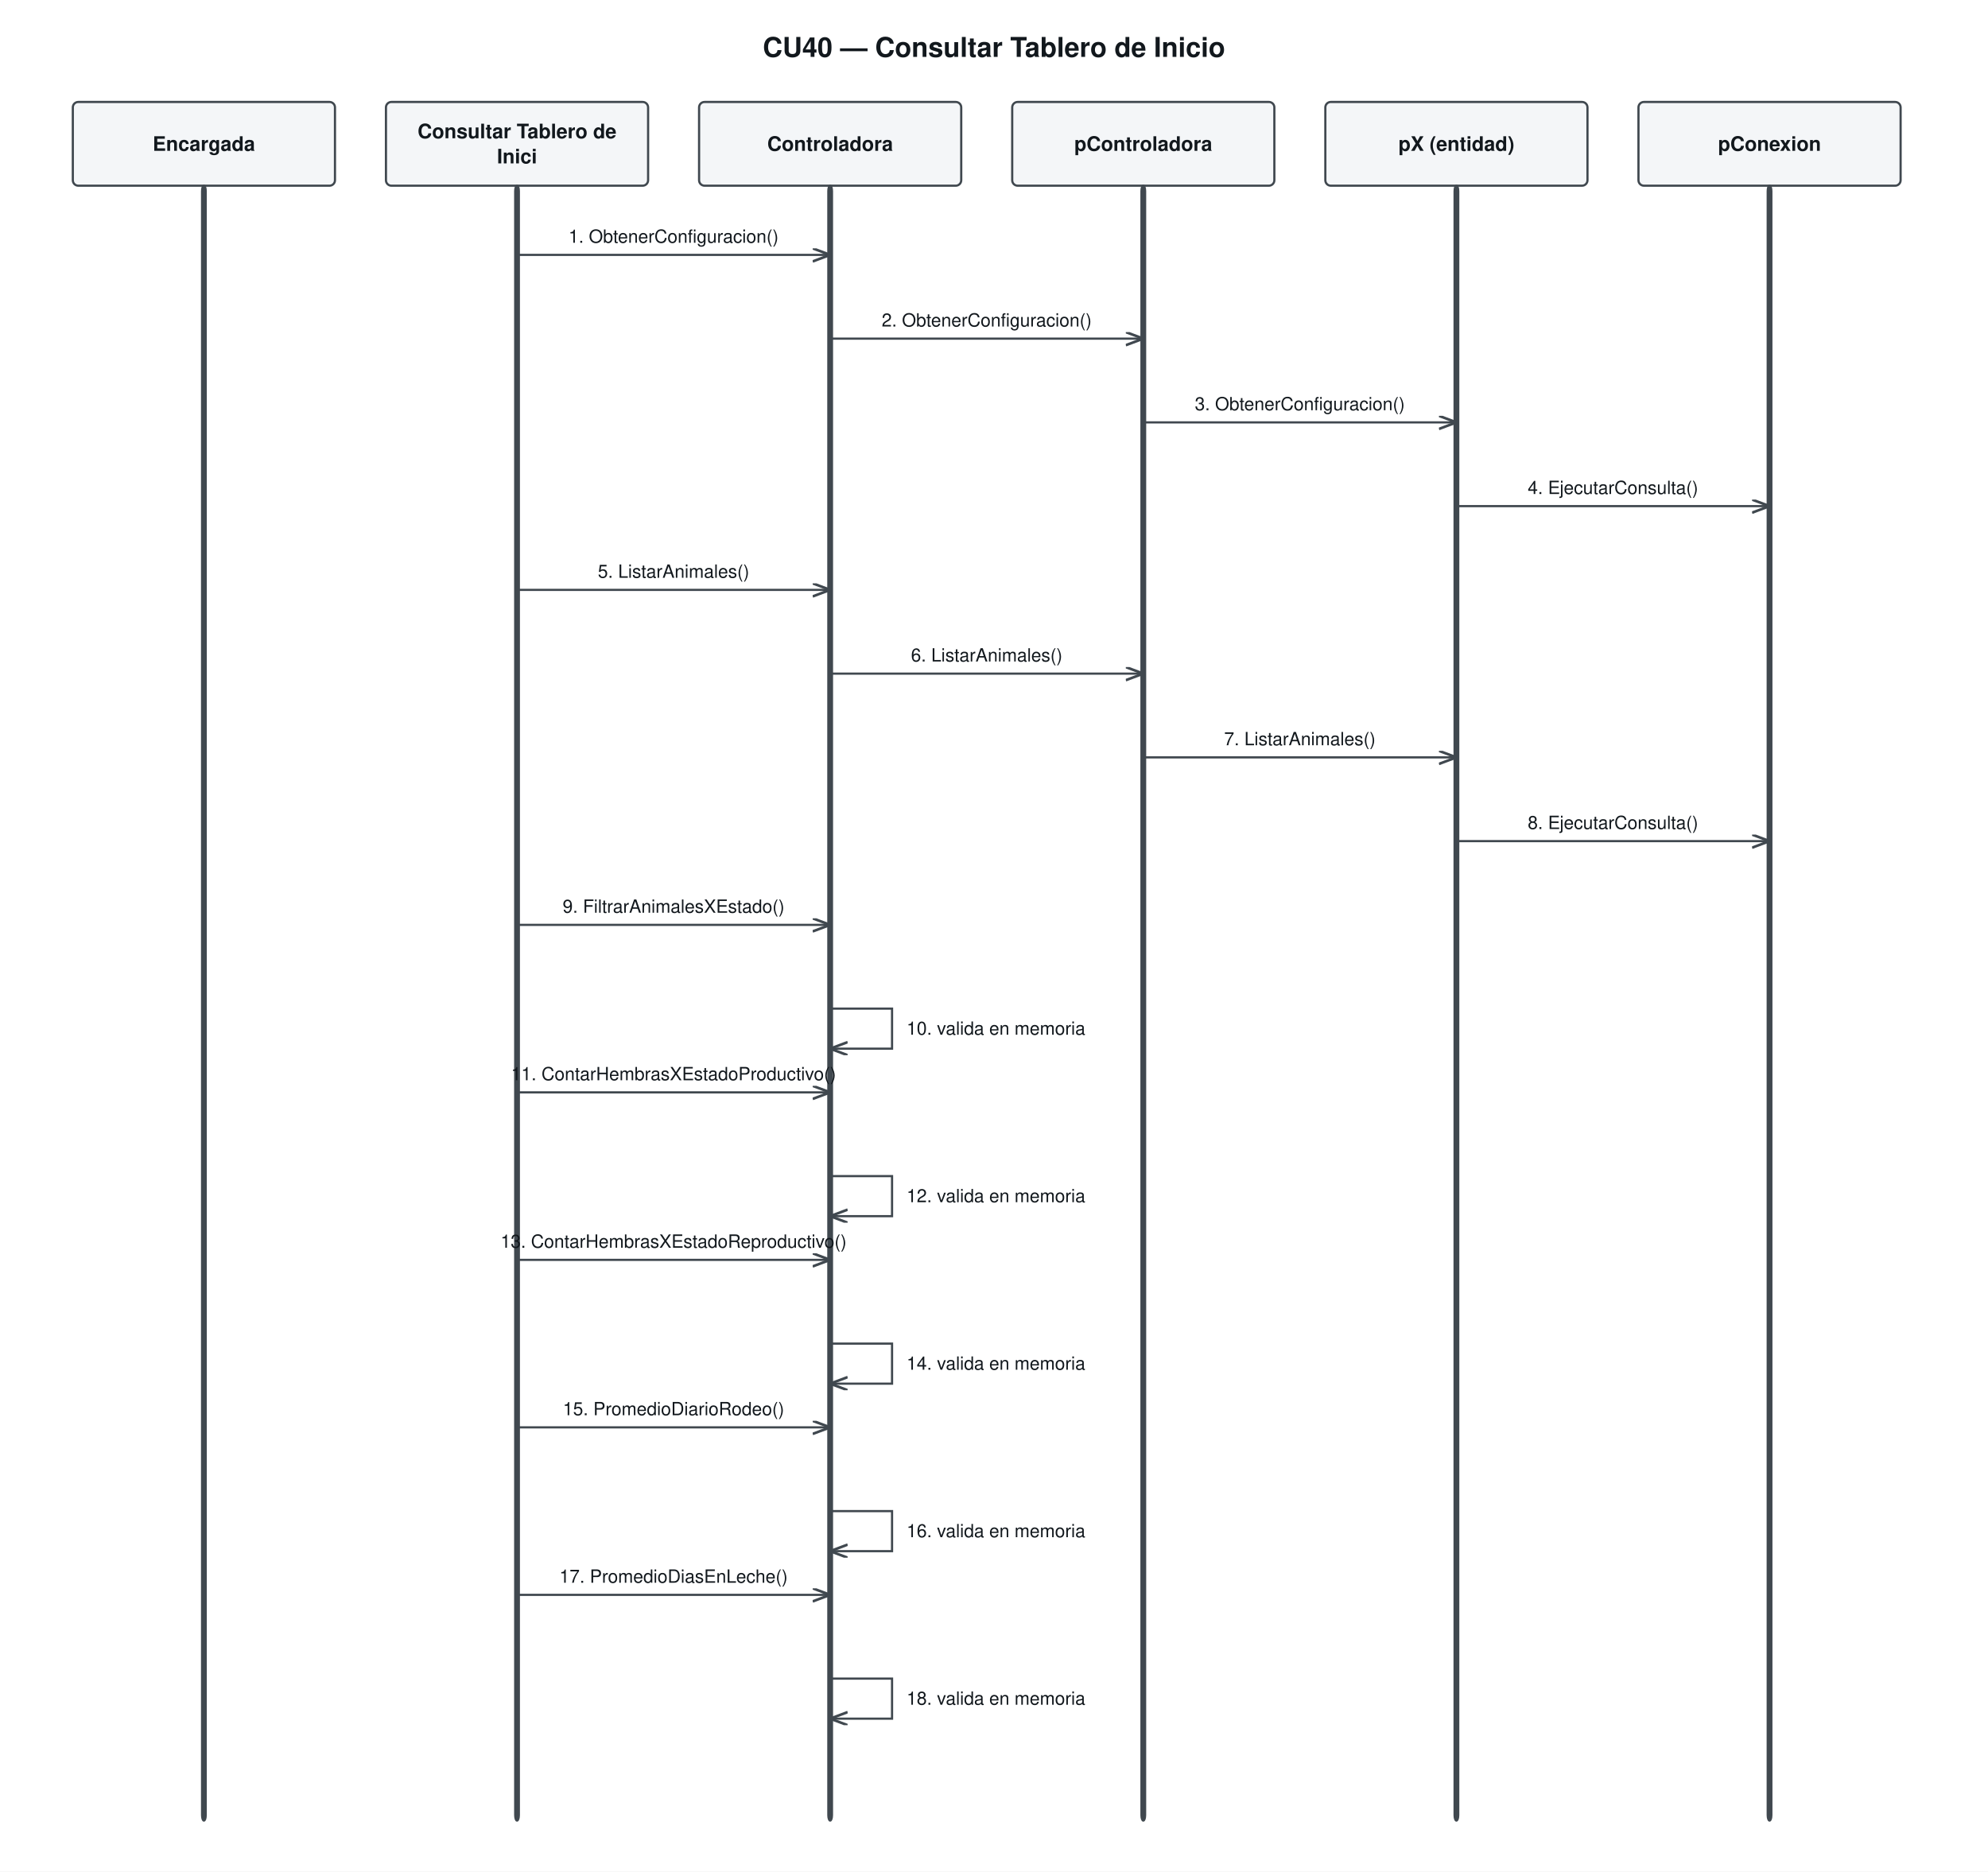
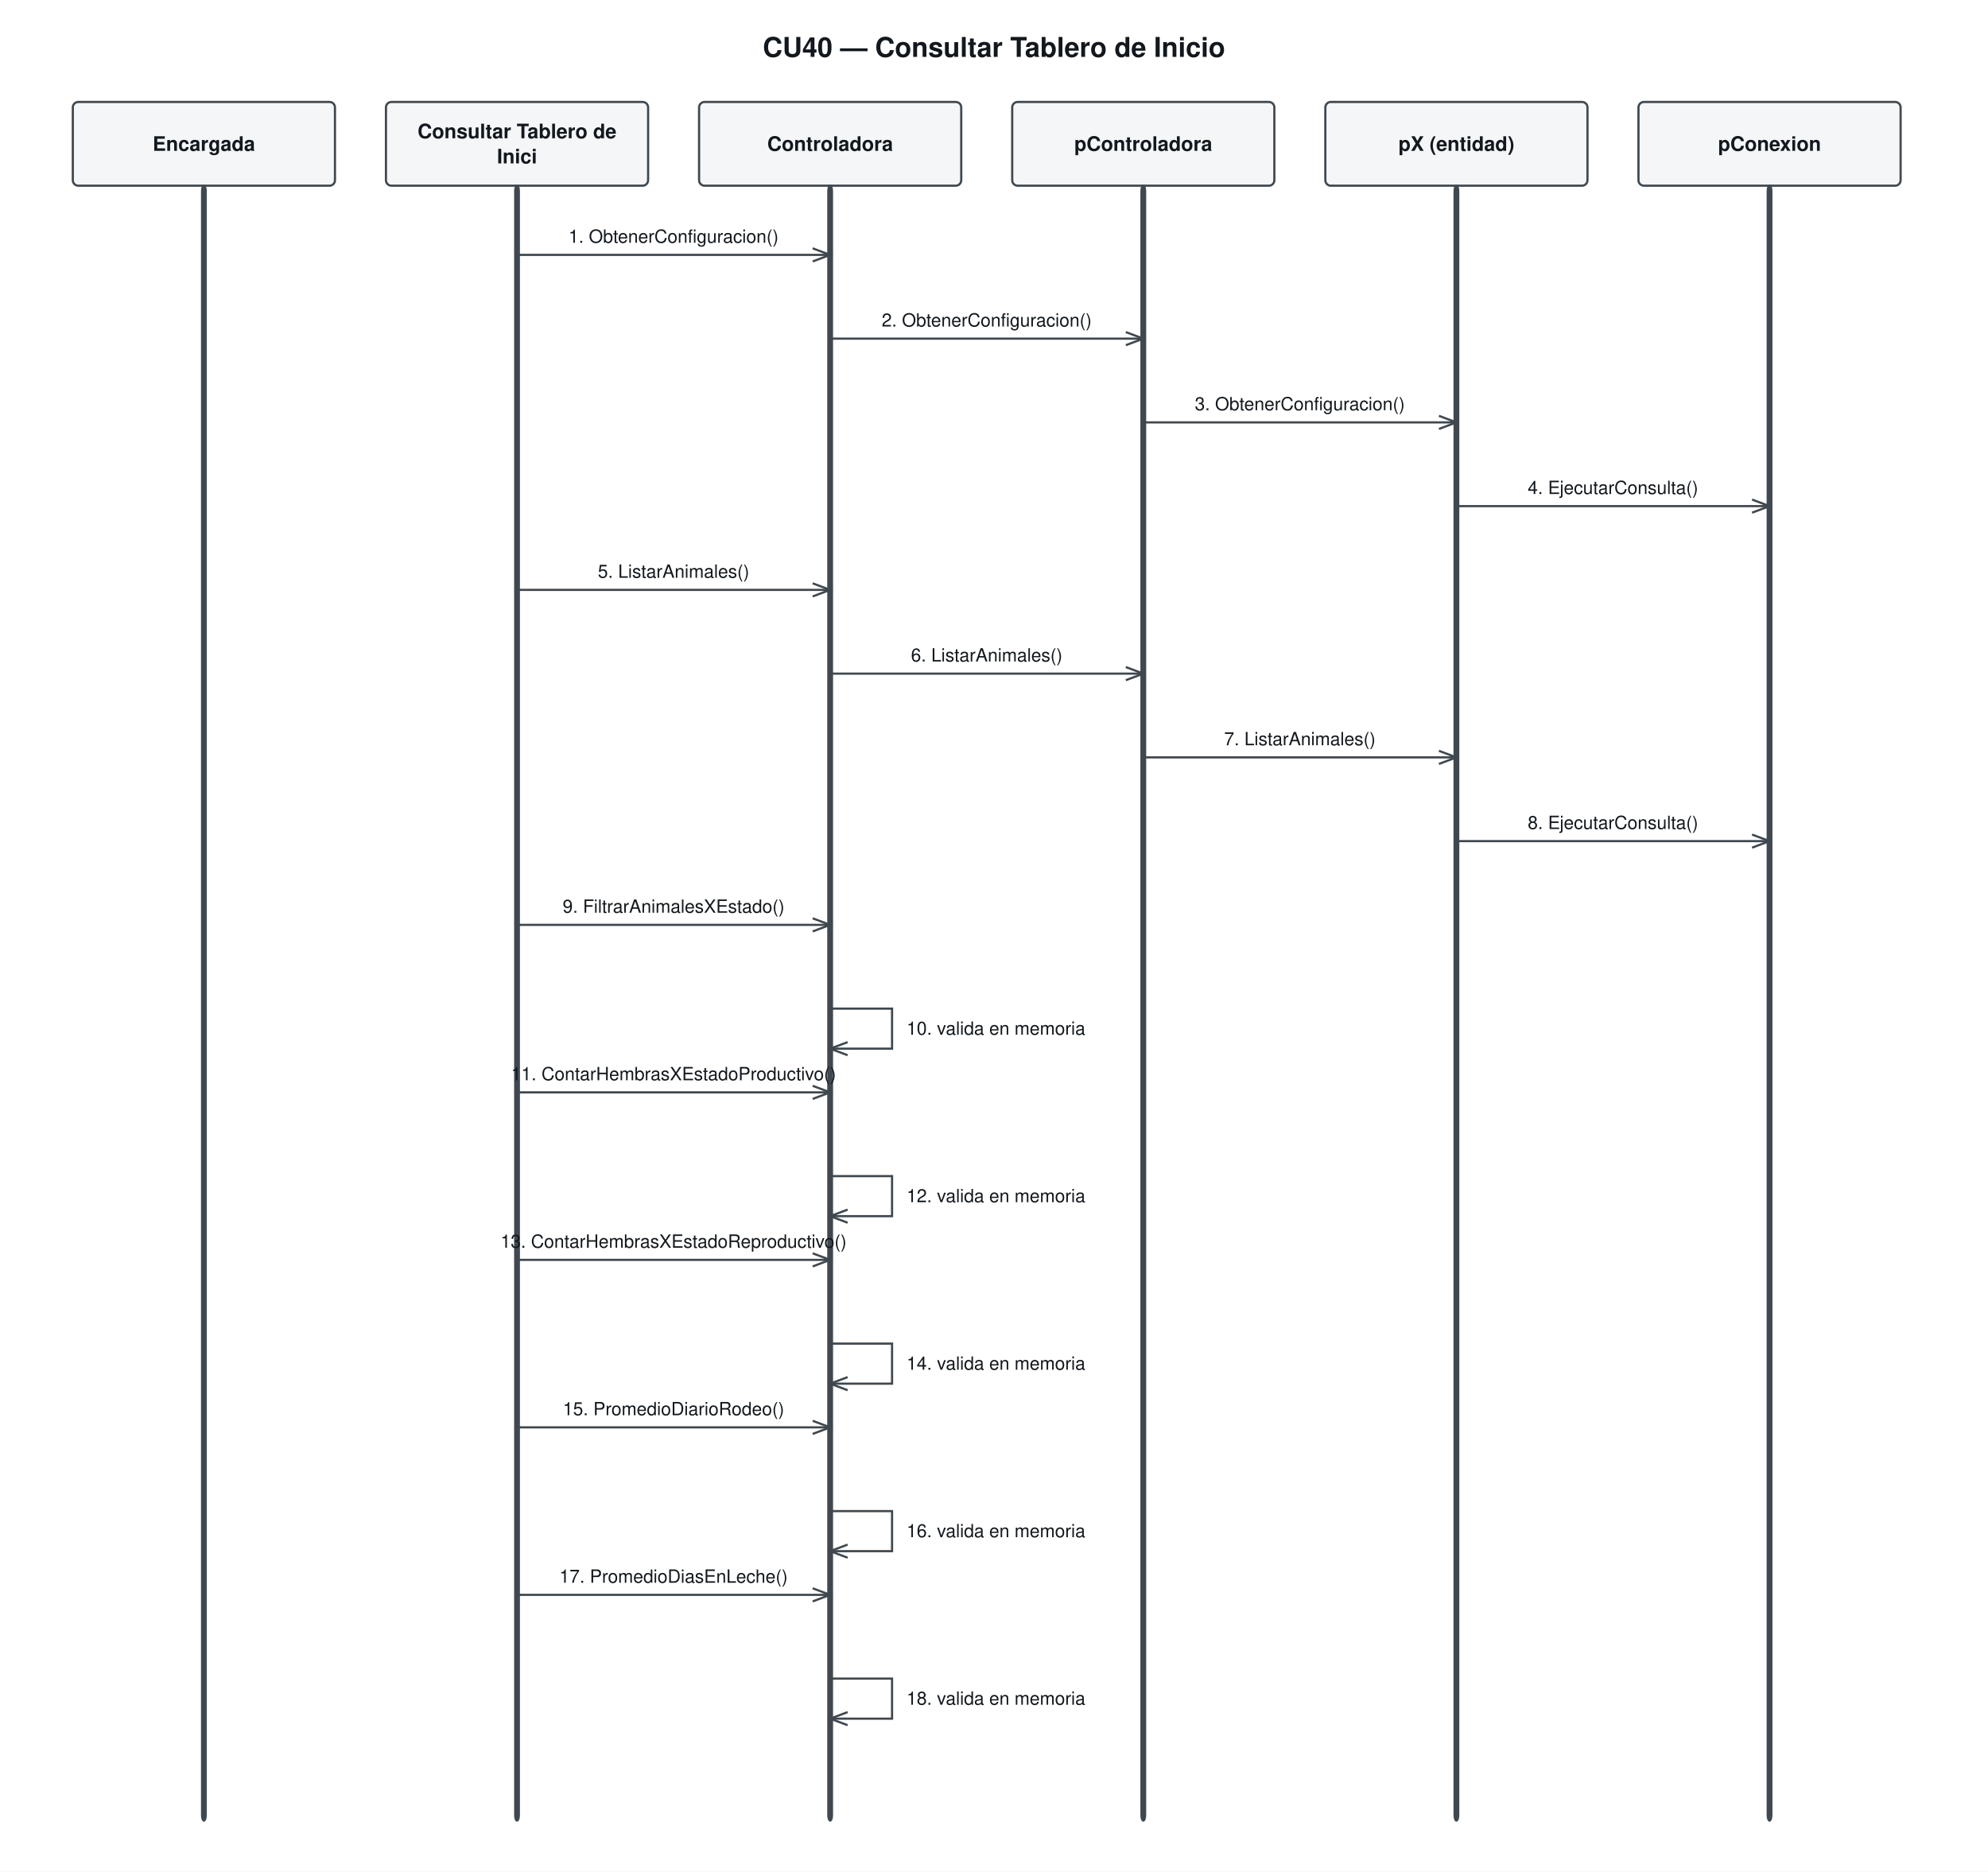
<svg xmlns="http://www.w3.org/2000/svg" width="1092" height="1028" viewBox="0 0 1092 1028">
-   <defs>
-     <marker id="punta" markerWidth="9" markerHeight="9" refX="8" refY="3" orient="auto">
-       <path d="M0,0 L8,3 L0,6" fill="none" stroke="#40484f" stroke-width="1.2" />
-     </marker>
-   </defs>
  <rect width="100%" height="100%" fill="#ffffff" />
  <text x="546.0" y="26.0" font-family="Helvetica, Arial, sans-serif" font-size="15" font-weight="600" fill="#12181d" text-anchor="middle" dominant-baseline="middle">CU40 — Consultar Tablero de Inicio</text>
  <rect x="40.0" y="56.0" width="144.0" height="46.0" rx="3" fill="#f4f6f8" stroke="#40484f" stroke-width="1.2" />
  <text x="112.0" y="79.0" font-family="Helvetica, Arial, sans-serif" font-size="11" font-weight="600" fill="#12181d" text-anchor="middle" dominant-baseline="middle">Encargada</text>
  <rect x="111.0" y="102.0" width="2.0" height="898.0" rx="3" fill="#40484f" stroke="#40484f" stroke-width="1.2" />
  <rect x="212.0" y="56.0" width="144.0" height="46.0" rx="3" fill="#f4f6f8" stroke="#40484f" stroke-width="1.2" />
  <text x="284.0" y="72.1" font-family="Helvetica, Arial, sans-serif" font-size="11" font-weight="600" fill="#12181d" text-anchor="middle" dominant-baseline="middle">Consultar Tablero de</text>
  <text x="284.0" y="85.9" font-family="Helvetica, Arial, sans-serif" font-size="11" font-weight="600" fill="#12181d" text-anchor="middle" dominant-baseline="middle">Inici</text>
  <rect x="283.0" y="102.0" width="2.0" height="898.0" rx="3" fill="#40484f" stroke="#40484f" stroke-width="1.2" />
  <rect x="384.0" y="56.0" width="144.0" height="46.0" rx="3" fill="#f4f6f8" stroke="#40484f" stroke-width="1.2" />
  <text x="456.0" y="79.0" font-family="Helvetica, Arial, sans-serif" font-size="11" font-weight="600" fill="#12181d" text-anchor="middle" dominant-baseline="middle">Controladora</text>
  <rect x="455.0" y="102.0" width="2.0" height="898.0" rx="3" fill="#40484f" stroke="#40484f" stroke-width="1.2" />
  <rect x="556.0" y="56.0" width="144.0" height="46.0" rx="3" fill="#f4f6f8" stroke="#40484f" stroke-width="1.2" />
  <text x="628.0" y="79.0" font-family="Helvetica, Arial, sans-serif" font-size="11" font-weight="600" fill="#12181d" text-anchor="middle" dominant-baseline="middle">pControladora</text>
  <rect x="627.0" y="102.0" width="2.0" height="898.0" rx="3" fill="#40484f" stroke="#40484f" stroke-width="1.2" />
  <rect x="728.0" y="56.0" width="144.0" height="46.0" rx="3" fill="#f4f6f8" stroke="#40484f" stroke-width="1.2" />
  <text x="800.0" y="79.0" font-family="Helvetica, Arial, sans-serif" font-size="11" font-weight="600" fill="#12181d" text-anchor="middle" dominant-baseline="middle">pX (entidad)</text>
  <rect x="799.0" y="102.0" width="2.0" height="898.0" rx="3" fill="#40484f" stroke="#40484f" stroke-width="1.2" />
  <rect x="900.0" y="56.0" width="144.0" height="46.0" rx="3" fill="#f4f6f8" stroke="#40484f" stroke-width="1.2" />
  <text x="972.0" y="79.0" font-family="Helvetica, Arial, sans-serif" font-size="11" font-weight="600" fill="#12181d" text-anchor="middle" dominant-baseline="middle">pConexion</text>
  <rect x="971.0" y="102.0" width="2.0" height="898.0" rx="3" fill="#40484f" stroke="#40484f" stroke-width="1.2" />
-   <line x1="284.0" y1="140.0" x2="456.0" y2="140.0" stroke="#40484f" stroke-width="1.2" marker-end="url(#punta)" />
+   <line x1="284.0" y1="140.0" x2="456.0" y2="140.0" stroke="#40484f" stroke-width="1.2" />
+   <path d="M 446.4 143.6 L 456.0 140.0 L 446.4 136.4" fill="none" stroke="#40484f" stroke-width="1.2" />
  <text x="370.0" y="130.0" font-family="Helvetica, Arial, sans-serif" font-size="10" fill="#12181d" text-anchor="middle" dominant-baseline="middle">1. ObtenerConfiguracion()</text>
-   <line x1="456.0" y1="186.0" x2="628.0" y2="186.0" stroke="#40484f" stroke-width="1.2" marker-end="url(#punta)" />
+   <line x1="456.0" y1="186.0" x2="628.0" y2="186.0" stroke="#40484f" stroke-width="1.2" />
+   <path d="M 618.4 189.6 L 628.0 186.0 L 618.4 182.4" fill="none" stroke="#40484f" stroke-width="1.2" />
  <text x="542.0" y="176.0" font-family="Helvetica, Arial, sans-serif" font-size="10" fill="#12181d" text-anchor="middle" dominant-baseline="middle">2. ObtenerConfiguracion()</text>
-   <line x1="628.0" y1="232.0" x2="800.0" y2="232.0" stroke="#40484f" stroke-width="1.2" marker-end="url(#punta)" />
+   <line x1="628.0" y1="232.0" x2="800.0" y2="232.0" stroke="#40484f" stroke-width="1.2" />
+   <path d="M 790.4 235.6 L 800.0 232.0 L 790.4 228.4" fill="none" stroke="#40484f" stroke-width="1.2" />
  <text x="714.0" y="222.0" font-family="Helvetica, Arial, sans-serif" font-size="10" fill="#12181d" text-anchor="middle" dominant-baseline="middle">3. ObtenerConfiguracion()</text>
-   <line x1="800.0" y1="278.0" x2="972.0" y2="278.0" stroke="#40484f" stroke-width="1.2" marker-end="url(#punta)" />
+   <line x1="800.0" y1="278.0" x2="972.0" y2="278.0" stroke="#40484f" stroke-width="1.2" />
+   <path d="M 962.4 281.6 L 972.0 278.0 L 962.4 274.4" fill="none" stroke="#40484f" stroke-width="1.2" />
  <text x="886.0" y="268.0" font-family="Helvetica, Arial, sans-serif" font-size="10" fill="#12181d" text-anchor="middle" dominant-baseline="middle">4. EjecutarConsulta()</text>
-   <line x1="284.0" y1="324.0" x2="456.0" y2="324.0" stroke="#40484f" stroke-width="1.2" marker-end="url(#punta)" />
+   <line x1="284.0" y1="324.0" x2="456.0" y2="324.0" stroke="#40484f" stroke-width="1.2" />
+   <path d="M 446.4 327.6 L 456.0 324.0 L 446.4 320.4" fill="none" stroke="#40484f" stroke-width="1.2" />
  <text x="370.0" y="314.0" font-family="Helvetica, Arial, sans-serif" font-size="10" fill="#12181d" text-anchor="middle" dominant-baseline="middle">5. ListarAnimales()</text>
-   <line x1="456.0" y1="370.0" x2="628.0" y2="370.0" stroke="#40484f" stroke-width="1.2" marker-end="url(#punta)" />
+   <line x1="456.0" y1="370.0" x2="628.0" y2="370.0" stroke="#40484f" stroke-width="1.2" />
+   <path d="M 618.4 373.6 L 628.0 370.0 L 618.4 366.4" fill="none" stroke="#40484f" stroke-width="1.2" />
  <text x="542.0" y="360.0" font-family="Helvetica, Arial, sans-serif" font-size="10" fill="#12181d" text-anchor="middle" dominant-baseline="middle">6. ListarAnimales()</text>
-   <line x1="628.0" y1="416.0" x2="800.0" y2="416.0" stroke="#40484f" stroke-width="1.2" marker-end="url(#punta)" />
+   <line x1="628.0" y1="416.0" x2="800.0" y2="416.0" stroke="#40484f" stroke-width="1.2" />
+   <path d="M 790.4 419.6 L 800.0 416.0 L 790.4 412.4" fill="none" stroke="#40484f" stroke-width="1.2" />
  <text x="714.0" y="406.0" font-family="Helvetica, Arial, sans-serif" font-size="10" fill="#12181d" text-anchor="middle" dominant-baseline="middle">7. ListarAnimales()</text>
-   <line x1="800.0" y1="462.0" x2="972.0" y2="462.0" stroke="#40484f" stroke-width="1.2" marker-end="url(#punta)" />
+   <line x1="800.0" y1="462.0" x2="972.0" y2="462.0" stroke="#40484f" stroke-width="1.2" />
+   <path d="M 962.4 465.6 L 972.0 462.0 L 962.4 458.4" fill="none" stroke="#40484f" stroke-width="1.2" />
  <text x="886.0" y="452.0" font-family="Helvetica, Arial, sans-serif" font-size="10" fill="#12181d" text-anchor="middle" dominant-baseline="middle">8. EjecutarConsulta()</text>
-   <line x1="284.0" y1="508.0" x2="456.0" y2="508.0" stroke="#40484f" stroke-width="1.2" marker-end="url(#punta)" />
+   <line x1="284.0" y1="508.0" x2="456.0" y2="508.0" stroke="#40484f" stroke-width="1.2" />
+   <path d="M 446.4 511.6 L 456.0 508.0 L 446.4 504.4" fill="none" stroke="#40484f" stroke-width="1.2" />
  <text x="370.0" y="498.0" font-family="Helvetica, Arial, sans-serif" font-size="10" fill="#12181d" text-anchor="middle" dominant-baseline="middle">9. FiltrarAnimalesXEstado()</text>
-   <path d="M 456.0 554.0 h 34 v 22 h -34" fill="none" stroke="#40484f" stroke-width="1.2" marker-end="url(#punta)" />
+   <path d="M 456.0 554.0 h 34 v 22 h -34" fill="none" stroke="#40484f" stroke-width="1.2" />
+   <path d="M 465.6 572.4 L 456.0 576.0 L 465.6 579.6" fill="none" stroke="#40484f" stroke-width="1.2" />
  <text x="498.0" y="565.0" font-family="Helvetica, Arial, sans-serif" font-size="10" fill="#12181d" text-anchor="start" dominant-baseline="middle">10. valida en memoria</text>
-   <line x1="284.0" y1="600.0" x2="456.0" y2="600.0" stroke="#40484f" stroke-width="1.2" marker-end="url(#punta)" />
+   <line x1="284.0" y1="600.0" x2="456.0" y2="600.0" stroke="#40484f" stroke-width="1.2" />
+   <path d="M 446.4 603.6 L 456.0 600.0 L 446.4 596.4" fill="none" stroke="#40484f" stroke-width="1.2" />
  <text x="370.0" y="590.0" font-family="Helvetica, Arial, sans-serif" font-size="10" fill="#12181d" text-anchor="middle" dominant-baseline="middle">11. ContarHembrasXEstadoProductivo()</text>
-   <path d="M 456.0 646.0 h 34 v 22 h -34" fill="none" stroke="#40484f" stroke-width="1.2" marker-end="url(#punta)" />
+   <path d="M 456.0 646.0 h 34 v 22 h -34" fill="none" stroke="#40484f" stroke-width="1.2" />
+   <path d="M 465.6 664.4 L 456.0 668.0 L 465.6 671.6" fill="none" stroke="#40484f" stroke-width="1.2" />
  <text x="498.0" y="657.0" font-family="Helvetica, Arial, sans-serif" font-size="10" fill="#12181d" text-anchor="start" dominant-baseline="middle">12. valida en memoria</text>
-   <line x1="284.0" y1="692.0" x2="456.0" y2="692.0" stroke="#40484f" stroke-width="1.2" marker-end="url(#punta)" />
+   <line x1="284.0" y1="692.0" x2="456.0" y2="692.0" stroke="#40484f" stroke-width="1.2" />
+   <path d="M 446.4 695.6 L 456.0 692.0 L 446.4 688.4" fill="none" stroke="#40484f" stroke-width="1.2" />
  <text x="370.0" y="682.0" font-family="Helvetica, Arial, sans-serif" font-size="10" fill="#12181d" text-anchor="middle" dominant-baseline="middle">13. ContarHembrasXEstadoReproductivo()</text>
-   <path d="M 456.0 738.0 h 34 v 22 h -34" fill="none" stroke="#40484f" stroke-width="1.2" marker-end="url(#punta)" />
+   <path d="M 456.0 738.0 h 34 v 22 h -34" fill="none" stroke="#40484f" stroke-width="1.2" />
+   <path d="M 465.6 756.4 L 456.0 760.0 L 465.6 763.6" fill="none" stroke="#40484f" stroke-width="1.2" />
  <text x="498.0" y="749.0" font-family="Helvetica, Arial, sans-serif" font-size="10" fill="#12181d" text-anchor="start" dominant-baseline="middle">14. valida en memoria</text>
-   <line x1="284.0" y1="784.0" x2="456.0" y2="784.0" stroke="#40484f" stroke-width="1.2" marker-end="url(#punta)" />
+   <line x1="284.0" y1="784.0" x2="456.0" y2="784.0" stroke="#40484f" stroke-width="1.2" />
+   <path d="M 446.4 787.6 L 456.0 784.0 L 446.4 780.4" fill="none" stroke="#40484f" stroke-width="1.2" />
  <text x="370.0" y="774.0" font-family="Helvetica, Arial, sans-serif" font-size="10" fill="#12181d" text-anchor="middle" dominant-baseline="middle">15. PromedioDiarioRodeo()</text>
-   <path d="M 456.0 830.0 h 34 v 22 h -34" fill="none" stroke="#40484f" stroke-width="1.2" marker-end="url(#punta)" />
+   <path d="M 456.0 830.0 h 34 v 22 h -34" fill="none" stroke="#40484f" stroke-width="1.2" />
+   <path d="M 465.6 848.4 L 456.0 852.0 L 465.6 855.6" fill="none" stroke="#40484f" stroke-width="1.2" />
  <text x="498.0" y="841.0" font-family="Helvetica, Arial, sans-serif" font-size="10" fill="#12181d" text-anchor="start" dominant-baseline="middle">16. valida en memoria</text>
-   <line x1="284.0" y1="876.0" x2="456.0" y2="876.0" stroke="#40484f" stroke-width="1.2" marker-end="url(#punta)" />
+   <line x1="284.0" y1="876.0" x2="456.0" y2="876.0" stroke="#40484f" stroke-width="1.2" />
+   <path d="M 446.4 879.6 L 456.0 876.0 L 446.4 872.4" fill="none" stroke="#40484f" stroke-width="1.2" />
  <text x="370.0" y="866.0" font-family="Helvetica, Arial, sans-serif" font-size="10" fill="#12181d" text-anchor="middle" dominant-baseline="middle">17. PromedioDiasEnLeche()</text>
-   <path d="M 456.0 922.0 h 34 v 22 h -34" fill="none" stroke="#40484f" stroke-width="1.2" marker-end="url(#punta)" />
+   <path d="M 456.0 922.0 h 34 v 22 h -34" fill="none" stroke="#40484f" stroke-width="1.2" />
+   <path d="M 465.6 940.4 L 456.0 944.0 L 465.6 947.6" fill="none" stroke="#40484f" stroke-width="1.2" />
  <text x="498.0" y="933.0" font-family="Helvetica, Arial, sans-serif" font-size="10" fill="#12181d" text-anchor="start" dominant-baseline="middle">18. valida en memoria</text>
</svg>
